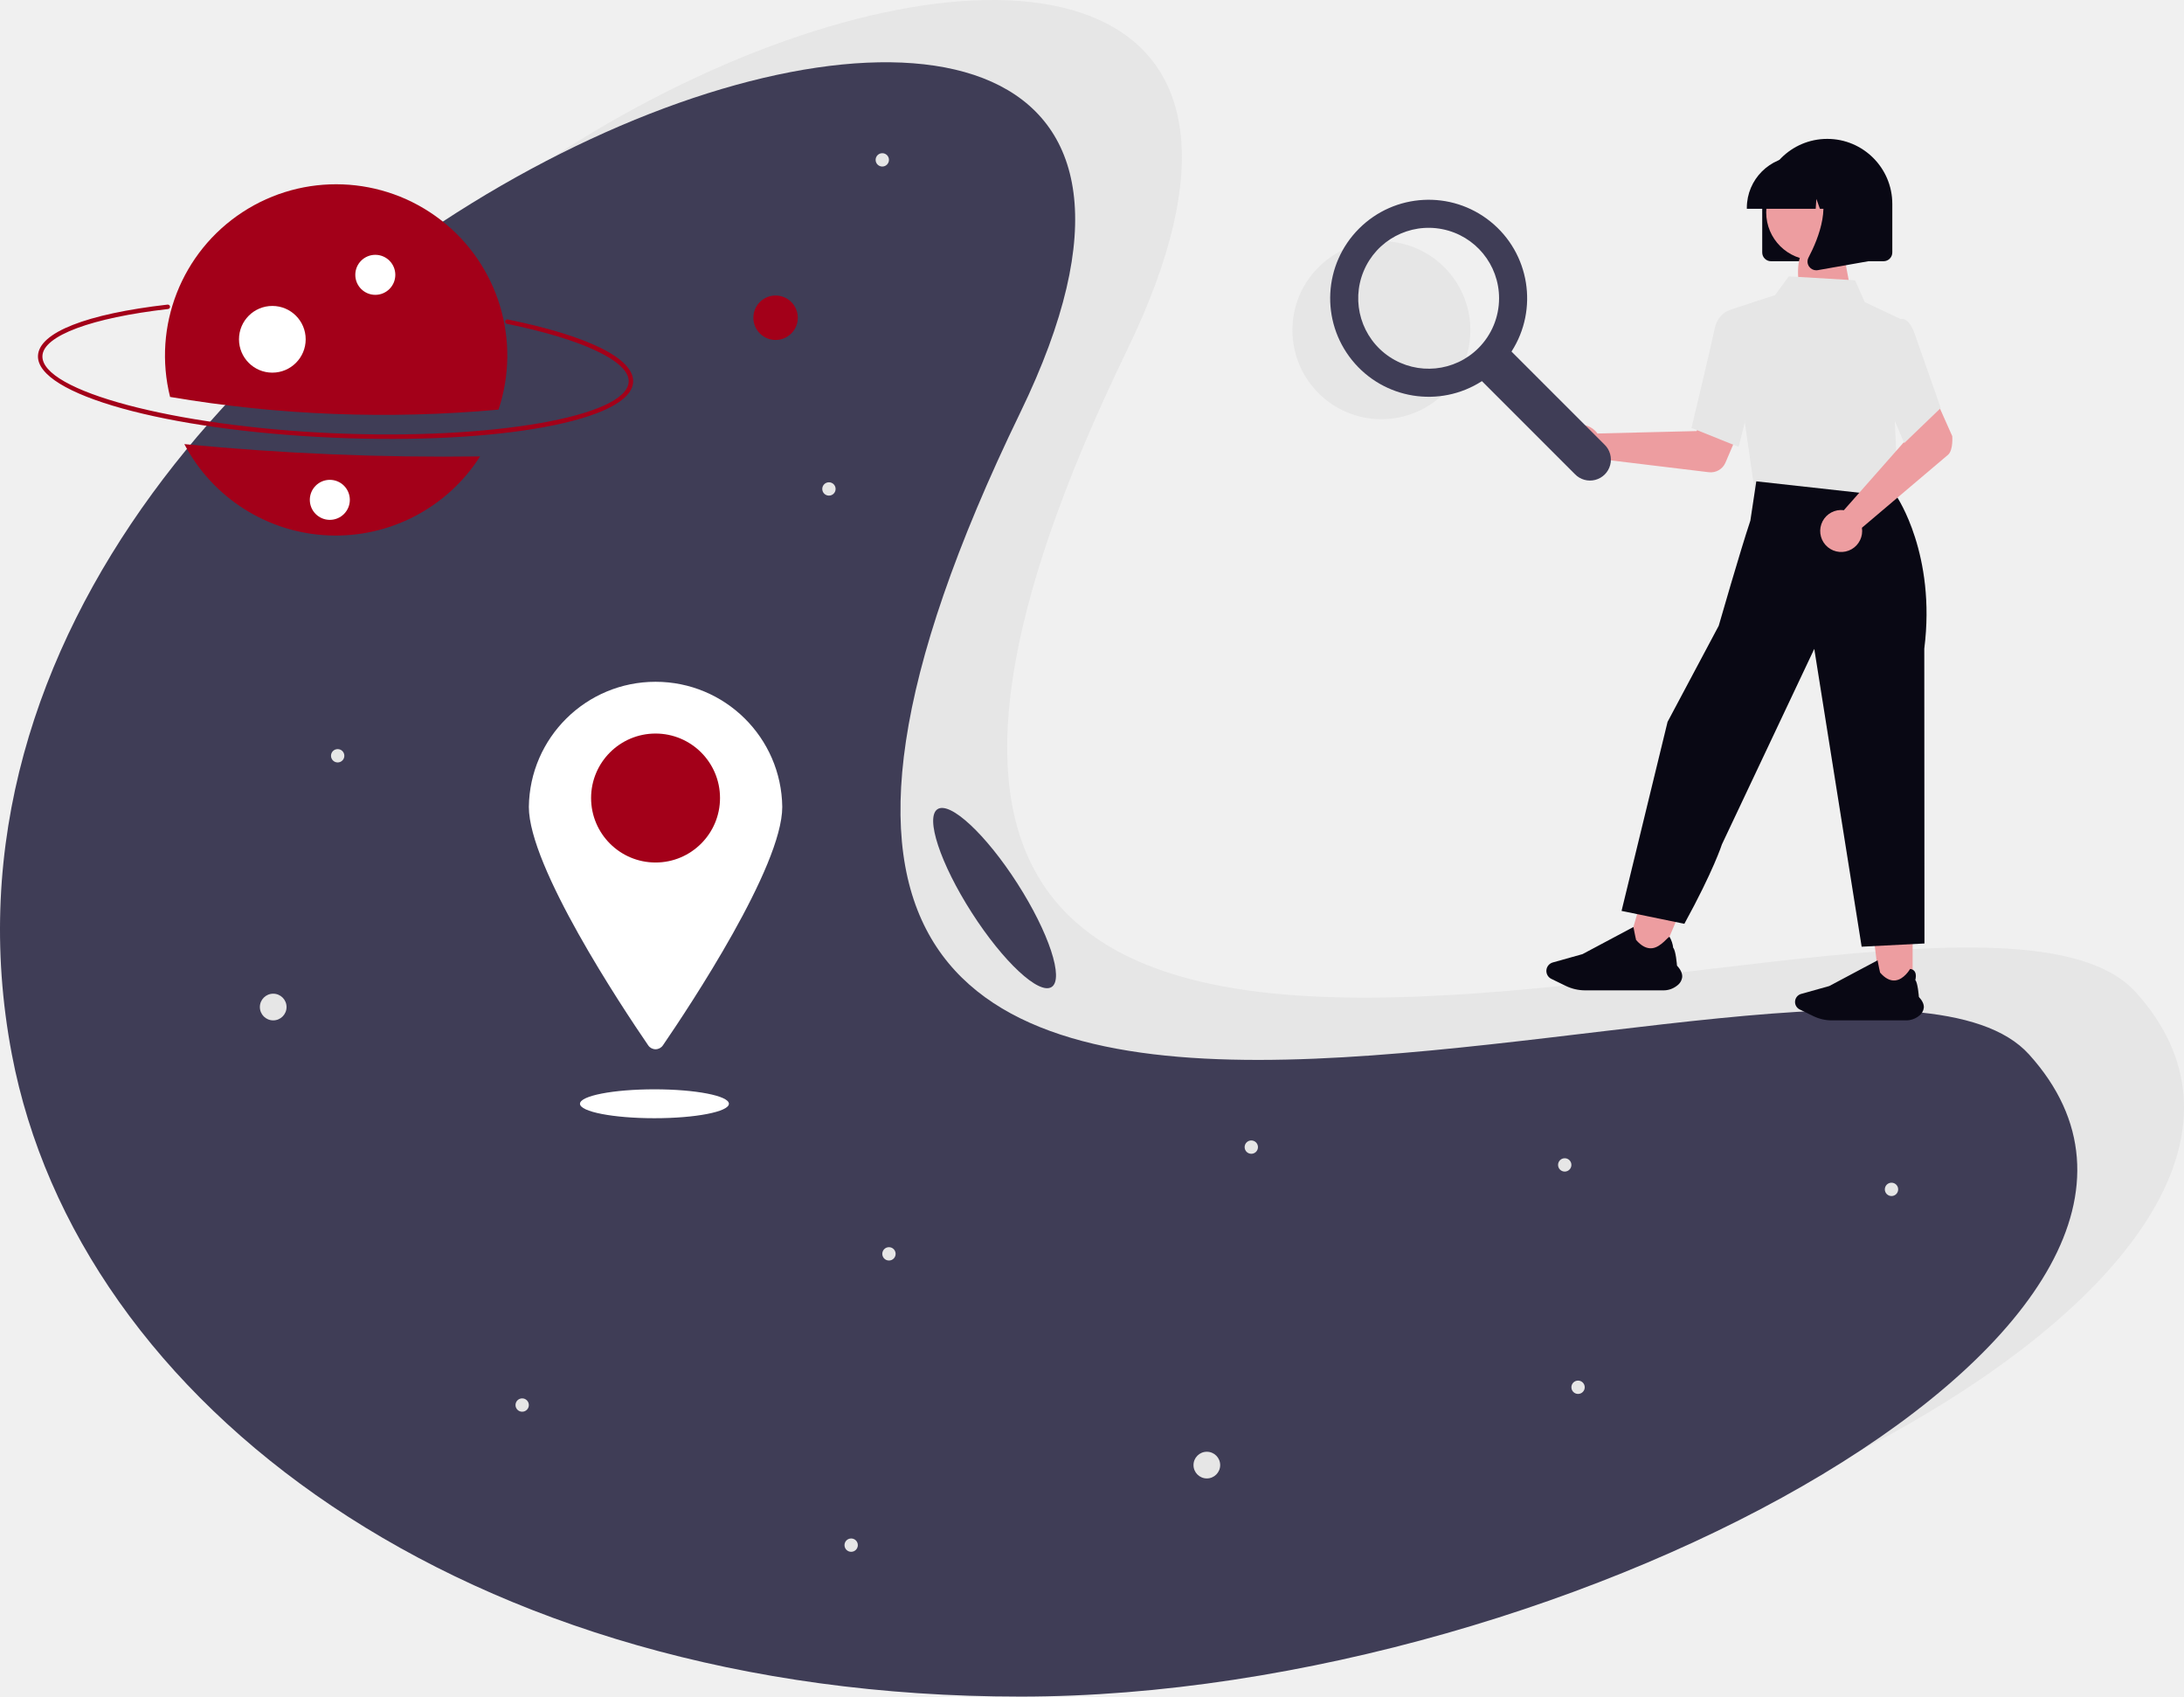
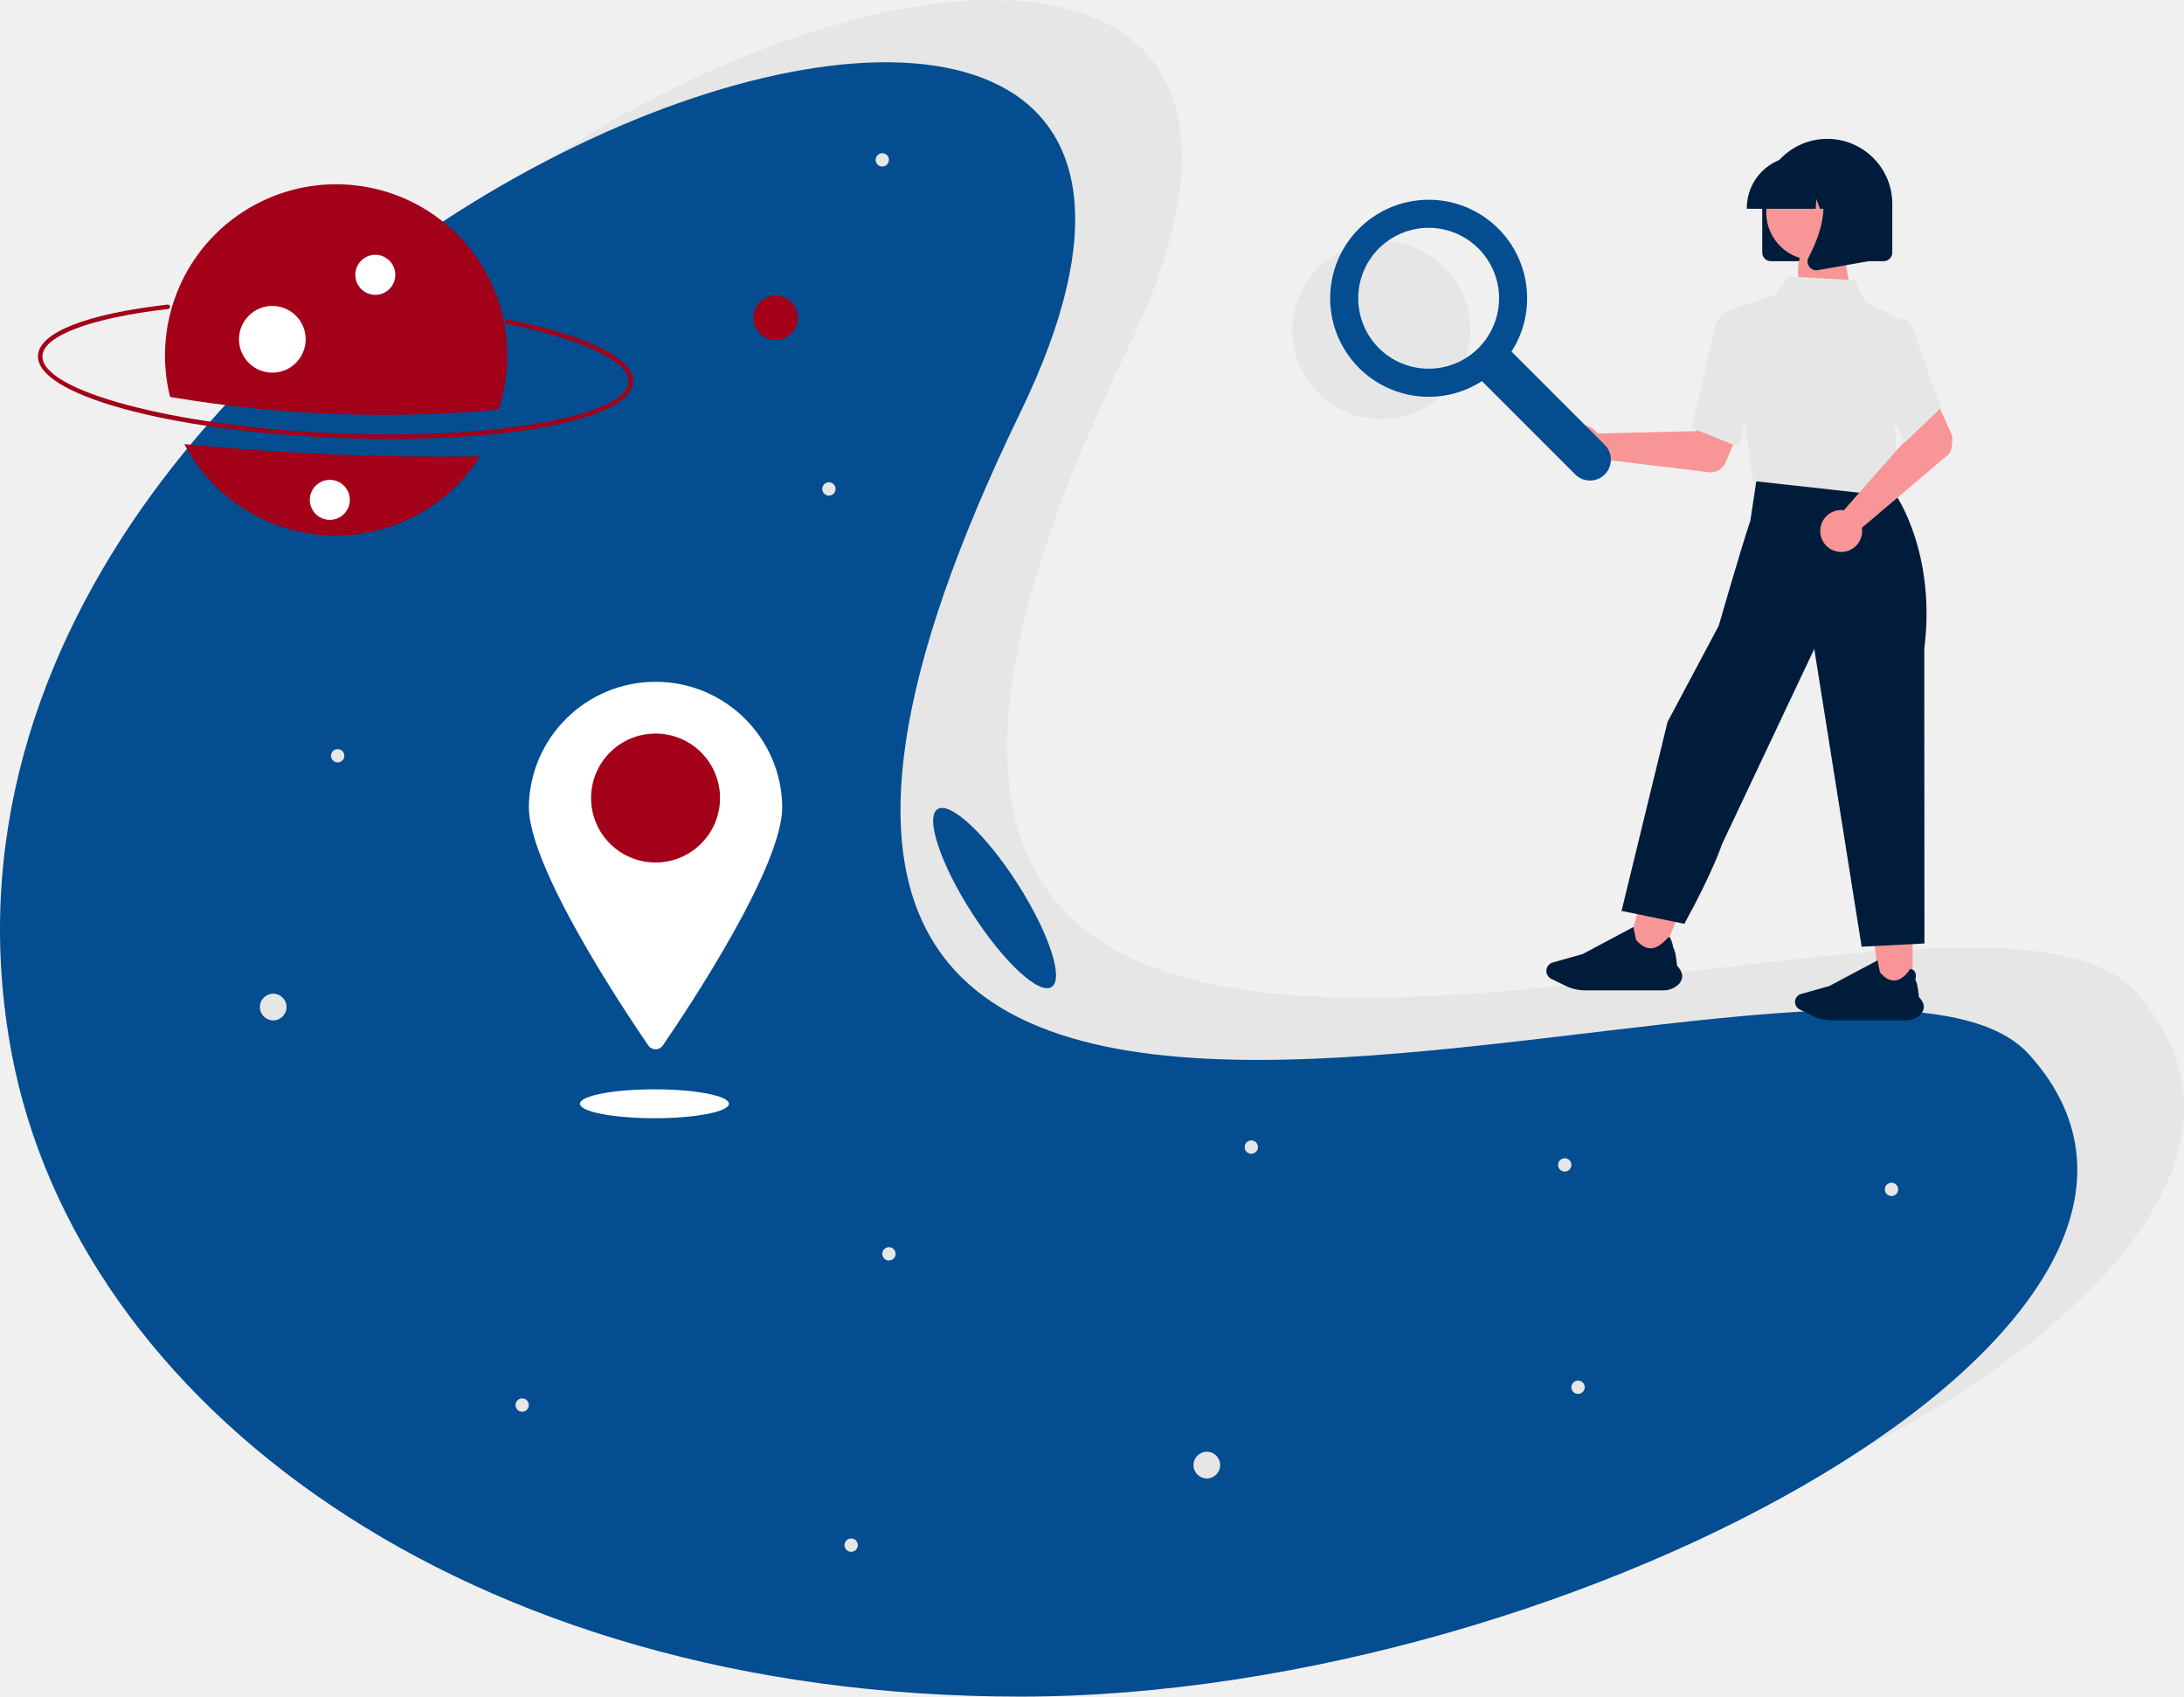
<svg xmlns="http://www.w3.org/2000/svg" width="960" height="745.55" viewBox="0 0 960 745.55">
  <g transform="translate(-468.756 -158.493)">
    <path d="M1048.637,504.486c104.532,115.6-198.488,282.2-443.335,282.2S191.06,657.6,161.968,504.486c-70.538-371.251,601-607.216,443.335-282.2C375.488,696.039,966.316,413.448,1048.637,504.486Z" transform="translate(358.901 90)" fill="#e6e6e6" />
-     <path d="M1000.637,532.486c104.532,115.6-198.488,282.2-443.335,282.2S143.06,685.6,113.968,532.486C43.43,161.235,714.967-74.73,557.3,250.288,327.488,724.039,918.317,441.448,1000.637,532.486Z" transform="translate(360 89.359)" fill="#3f3d56" />
+     <path d="M1000.637,532.486c104.532,115.6-198.488,282.2-443.335,282.2S143.06,685.6,113.968,532.486C43.43,161.235,714.967-74.73,557.3,250.288,327.488,724.039,918.317,441.448,1000.637,532.486Z" transform="translate(360 89.359)" fill="#034d90" />
    <path d="M255.317,263.949c-73.349-3.23-130.221-19.052-129.474-36.021.448-10.173,21.207-18.354,56.953-22.444a.977.977,0,1,1,.222,1.942c-33.673,3.853-54.833,11.742-55.222,20.588C127.12,243.359,185.557,258.921,255.4,262s129.425-7.29,130.1-22.635c.391-8.884-20.125-18.629-53.544-25.433a.977.977,0,1,1,.39-1.915c35.47,7.221,55.556,17.221,55.106,27.434C386.709,256.416,328.667,267.178,255.317,263.949Z" transform="translate(359.609 86.865)" fill="#a30019" />
    <path d="M191.679,268.227a75.221,75.221,0,0,0,129.991,5.4,1184.251,1184.251,0,0,1-129.991-5.4Z" transform="translate(358.102 85.428)" fill="#a30019" />
    <path d="M329.585,250.394a75.235,75.235,0,1,0-144.368-5.575,559.137,559.137,0,0,0,144.368,5.575Z" transform="translate(358.301 88.103)" fill="#a30019" />
    <circle cx="8.794" cy="8.794" r="8.794" transform="translate(624.932 270.471)" fill="#fff" />
    <circle cx="14.657" cy="14.657" r="14.657" transform="translate(573.809 292.935)" fill="#fff" />
    <circle cx="9.771" cy="9.771" r="9.771" transform="translate(799.904 288.35)" fill="#a30019" />
    <circle cx="5.863" cy="5.863" r="5.863" transform="translate(582.985 595.162)" fill="#e6e6e6" />
    <circle cx="5.863" cy="5.863" r="5.863" transform="translate(993.372 796.448)" fill="#e6e6e6" />
    <circle cx="2.931" cy="2.931" r="2.931" transform="translate(614.253 487.68)" fill="#e6e6e6" />
    <circle cx="2.931" cy="2.931" r="2.931" transform="translate(856.577 706.553)" fill="#e6e6e6" />
    <circle cx="2.931" cy="2.931" r="2.931" transform="translate(1297.254 678.217)" fill="#e6e6e6" />
    <circle cx="2.931" cy="2.931" r="2.931" transform="translate(1159.481 765.18)" fill="#e6e6e6" />
    <circle cx="2.931" cy="2.931" r="2.931" transform="translate(1015.846 659.652)" fill="#e6e6e6" />
    <circle cx="2.931" cy="2.931" r="2.931" transform="translate(830.195 370.427)" fill="#e6e6e6" />
    <circle cx="2.931" cy="2.931" r="2.931" transform="translate(853.645 225.814)" fill="#e6e6e6" />
    <circle cx="2.931" cy="2.931" r="2.931" transform="translate(839.966 834.555)" fill="#e6e6e6" />
    <circle cx="2.931" cy="2.931" r="2.931" transform="translate(695.353 772.997)" fill="#e6e6e6" />
    <circle cx="2.931" cy="2.931" r="2.931" transform="translate(1153.619 667.469)" fill="#e6e6e6" />
    <circle cx="8.794" cy="8.794" r="8.794" transform="translate(604.94 369.353)" fill="#fff" />
    <path d="M458.052,430.087c0,26.265-40.608,87.467-52.475,104.792a3.9,3.9,0,0,1-6.44,0c-11.867-17.325-52.475-78.527-52.475-104.792a55.7,55.7,0,0,1,111.391,0Z" transform="translate(354.555 82.999)" fill="#fff" />
    <circle cx="28.336" cy="28.336" r="28.336" transform="translate(728.575 480.841)" fill="#a30019" />
    <ellipse cx="32.733" cy="6.351" rx="32.733" ry="6.351" transform="translate(723.69 637.179)" fill="#fff" />
-     <ellipse cx="11.901" cy="46.413" rx="11.901" ry="46.413" transform="matrix(0.842, -0.54, 0.54, 0.842, 870.852, 520.493)" fill="#3f3d56" />
+     <ellipse cx="11.901" cy="46.413" rx="11.901" ry="46.413" transform="matrix(0.842, -0.54, 0.54, 0.842, 870.852, 520.493)" fill="#034d90" />
    <g transform="translate(1148.48 219.524)">
-       <path d="M687.367,478.1V456.769a28.589,28.589,0,1,1,57.179,0V478.1a3.845,3.845,0,0,1-3.84,3.84h-49.5a3.845,3.845,0,0,1-3.84-3.84Z" transform="translate(-592.488 -428.18)" fill="#090814" />
-       <path d="M619.579,549.084a9.253,9.253,0,0,1,.93,1.121l43.569-1.066,5.081-9.287,15.02,5.839-7.4,17.317a7.035,7.035,0,0,1-7.308,4.217l-49.225-5.947a9.225,9.225,0,1,1-.668-12.193Z" transform="translate(-598.056 -420.743)" fill="#ed9da0" />
-       <path d="M526.073,710.706H511.747l-6.815-55.258h21.143Z" transform="translate(-365.085 -337.308)" fill="#ed9da0" />
-       <path d="M404.357,713.983l-13.916-5.946,16.309-56.508,20.539,8.775Z" transform="translate(-354.709 -352.964)" fill="#ed9da0" />
-       <path d="M1.244,2.449C5.821-2.951,18.382.827,18.382.827l4.093,21.6H.071S-3.332,7.849,1.244,2.449Z" transform="translate(111.76 46.707)" fill="#ed9da0" />
-       <path d="M459.533,470.531,458.5,487.318l30.282,3.24,31.685,3.391-9.327-25.491Z" transform="translate(-365.614 -330.22)" fill="#ffb7b7" />
+       <path d="M687.367,478.1V456.769a28.589,28.589,0,1,1,57.179,0V478.1a3.845,3.845,0,0,1-3.84,3.84h-49.5a3.845,3.845,0,0,1-3.84-3.84Z" transform="translate(-592.488 -428.18)" fill="#001c3b" />
+       <path d="M619.579,549.084a9.253,9.253,0,0,1,.93,1.121l43.569-1.066,5.081-9.287,15.02,5.839-7.4,17.317a7.035,7.035,0,0,1-7.308,4.217l-49.225-5.947a9.225,9.225,0,1,1-.668-12.193Z" transform="translate(-598.056 -420.743)" fill="#f89596" />
+       <path d="M526.073,710.706H511.747l-6.815-55.258h21.143Z" transform="translate(-365.085 -337.308)" fill="#f89596" />
+       <path d="M404.357,713.983l-13.916-5.946,16.309-56.508,20.539,8.775Z" transform="translate(-354.709 -352.964)" fill="#f89596" />
+       <path d="M1.244,2.449C5.821-2.951,18.382.827,18.382.827l4.093,21.6H.071S-3.332,7.849,1.244,2.449Z" transform="translate(111.76 46.707)" fill="#f89596" />
+       <path d="M459.533,470.531,458.5,487.318l30.282,3.24,31.685,3.391-9.327-25.491Z" transform="translate(-365.614 -330.22)" fill="#ffbcb7" />
      <path d="M685.336,581.722l-11.763-82.008,20.389-6.682,5.989-8.213,29.142,1.725,4.279,9.584,15.536,7.343-2.388,44.351,1.742,37.1Z" transform="translate(-593.407 -424.408)" fill="#e6e6e6" />
      <path d="M678.955,558.8l-20.739-8.3.089-.369c.089-.372,8.916-37.259,10.088-43.188,1.221-6.175,5.682-7.883,5.871-7.953l.139-.051,8.208,2.5,3.6,28.324Z" transform="translate(-594.43 -423.467)" fill="#e6e6e6" />
-       <path d="M658.424,763.709l-27.607-5.667,20.224-83.074,22.485-42.224s9.576-33.3,13.905-46.184l2.612-17.29,61.822,6.84s17.267,25.358,12.019,66.69l.075,129.554-27.607,1.416L715.527,642.891,674.941,728.78S671.282,740.283,658.424,763.709Z" transform="translate(-597.769 -418.783)" fill="#090814" />
-       <path d="M720.2,584.2a9.262,9.262,0,0,1,1.455.08L750.5,551.6l-3.355-10.042,14.494-7.044,7.667,17.2s.508,6.206-1.877,8.226L729.6,591.987a9.225,9.225,0,1,1-9.4-7.8Z" transform="translate(-590.898 -421.098)" fill="#ed9da0" />
+       <path d="M658.424,763.709l-27.607-5.667,20.224-83.074,22.485-42.224s9.576-33.3,13.905-46.184l2.612-17.29,61.822,6.84s17.267,25.358,12.019,66.69l.075,129.554-27.607,1.416L715.527,642.891,674.941,728.78S671.282,740.283,658.424,763.709Z" transform="translate(-597.769 -418.783)" fill="#001c3b" />
+       <path d="M720.2,584.2a9.262,9.262,0,0,1,1.455.08L750.5,551.6l-3.355-10.042,14.494-7.044,7.667,17.2s.508,6.206-1.877,8.226L729.6,591.987a9.225,9.225,0,1,1-9.4-7.8Z" transform="translate(-590.898 -421.098)" fill="#f89596" />
      <path d="M746.641,556.927l-12.031-28.3,4.69-19.712,5.056-6.387a2.912,2.912,0,0,1,2.34.022c1.864.75,3.452,3.051,4.72,6.84l11.275,32.117Z" transform="translate(-589.343 -423.244)" fill="#e6e6e6" />
-       <circle cx="20.961" cy="20.961" r="20.961" transform="translate(96.633 11.346)" fill="#ed9da0" />
-       <path d="M681.026,458a22.641,22.641,0,0,1,22.615-22.615h4.267A22.641,22.641,0,0,1,730.524,458v.427h-9.018l-3.076-8.612-.616,8.612h-4.661l-1.552-4.345-.311,4.345H681.026Z" transform="translate(-592.911 -427.701)" fill="#090814" />
-       <path d="M706.776,483.273a3.783,3.783,0,0,1-.3-4.017c4.522-8.6,10.853-24.493,2.45-34.3l-.6-.7h24.4v36.629l-22.163,3.908a3.932,3.932,0,0,1-.684.06,3.825,3.825,0,0,1-3.1-1.584Z" transform="translate(-591.246 -427.109)" fill="#090814" />
-       <path d="M423.832,624.736a5.1,5.1,0,0,0,2.106-3.571c.1-1.479-.634-3.067-2.173-4.719-.037-.475-.515-6.362-1.579-7.416.089-.315.631-2.4-.257-3.761a2.575,2.575,0,0,0-2.005-1.107h-.04l-.02.035c-.025.046-2.615,4.6-6.51,5-2.233.23-4.469-.934-6.644-3.459-.078-.187-.693-3.262-1.09-5.3l-.016-.081-21.224,11.3-12.409,3.476a3.672,3.672,0,0,0-.6,6.819l6.013,2.931a18.621,18.621,0,0,0,8.1,1.869H418.1a9.038,9.038,0,0,0,5.726-2.007Z" transform="translate(-260.022 -239.386)" fill="#090814" />
-       <path d="M493.93,626.071a5.374,5.374,0,0,0,2.221-3.767c.1-1.563-.669-3.235-2.292-4.977-.039-.5-.542-6.711-1.661-7.823a12.63,12.63,0,0,0-1.556-4.75c-.442-.674-3.652,4.5-7.76,4.922-2.356.241-4.714-.985-7.009-3.648-.083-.2-.731-3.44-1.15-5.587l-.017-.086L452.318,612.27l-13.084,3.665a3.873,3.873,0,0,0-.634,7.193l6.342,3.087a19.64,19.64,0,0,0,8.546,1.972h34.406a9.534,9.534,0,0,0,6.04-2.117Z" transform="translate(-436.442 -254.017)" fill="#090814" />
+       <circle cx="20.961" cy="20.961" r="20.961" transform="translate(96.633 11.346)" fill="#f89596" />
+       <path d="M681.026,458a22.641,22.641,0,0,1,22.615-22.615h4.267A22.641,22.641,0,0,1,730.524,458v.427h-9.018l-3.076-8.612-.616,8.612h-4.661l-1.552-4.345-.311,4.345H681.026Z" transform="translate(-592.911 -427.701)" fill="#001c3b" />
+       <path d="M706.776,483.273a3.783,3.783,0,0,1-.3-4.017c4.522-8.6,10.853-24.493,2.45-34.3l-.6-.7h24.4v36.629l-22.163,3.908a3.932,3.932,0,0,1-.684.06,3.825,3.825,0,0,1-3.1-1.584Z" transform="translate(-591.246 -427.109)" fill="#001c3b" />
+       <path d="M423.832,624.736a5.1,5.1,0,0,0,2.106-3.571c.1-1.479-.634-3.067-2.173-4.719-.037-.475-.515-6.362-1.579-7.416.089-.315.631-2.4-.257-3.761a2.575,2.575,0,0,0-2.005-1.107h-.04l-.02.035c-.025.046-2.615,4.6-6.51,5-2.233.23-4.469-.934-6.644-3.459-.078-.187-.693-3.262-1.09-5.3l-.016-.081-21.224,11.3-12.409,3.476a3.672,3.672,0,0,0-.6,6.819l6.013,2.931a18.621,18.621,0,0,0,8.1,1.869H418.1a9.038,9.038,0,0,0,5.726-2.007Z" transform="translate(-260.022 -239.386)" fill="#001c3b" />
+       <path d="M493.93,626.071a5.374,5.374,0,0,0,2.221-3.767c.1-1.563-.669-3.235-2.292-4.977-.039-.5-.542-6.711-1.661-7.823a12.63,12.63,0,0,0-1.556-4.75c-.442-.674-3.652,4.5-7.76,4.922-2.356.241-4.714-.985-7.009-3.648-.083-.2-.731-3.44-1.15-5.587l-.017-.086L452.318,612.27l-13.084,3.665a3.873,3.873,0,0,0-.634,7.193l6.342,3.087a19.64,19.64,0,0,0,8.546,1.972h34.406a9.534,9.534,0,0,0,6.04-2.117Z" transform="translate(-436.442 -254.017)" fill="#001c3b" />
    </g>
    <circle cx="39.114" cy="39.114" r="39.114" transform="translate(1036.852 264.479)" fill="#e6e6e6" />
-     <path d="M763.47,450.476,722.6,409.6a43.291,43.291,0,1,0-13,13l40.875,40.875a9.194,9.194,0,1,0,13-13Zm-55.4-42.4a30.959,30.959,0,1,1,9.067-21.891,30.959,30.959,0,0,1-9.067,21.891Z" transform="translate(410.553 -96.62)" fill="#3f3d56" />
+     <path d="M763.47,450.476,722.6,409.6a43.291,43.291,0,1,0-13,13l40.875,40.875a9.194,9.194,0,1,0,13-13Zm-55.4-42.4a30.959,30.959,0,1,1,9.067-21.891,30.959,30.959,0,0,1-9.067,21.891Z" transform="translate(410.553 -96.62)" fill="#034d90" />
  </g>
</svg>
